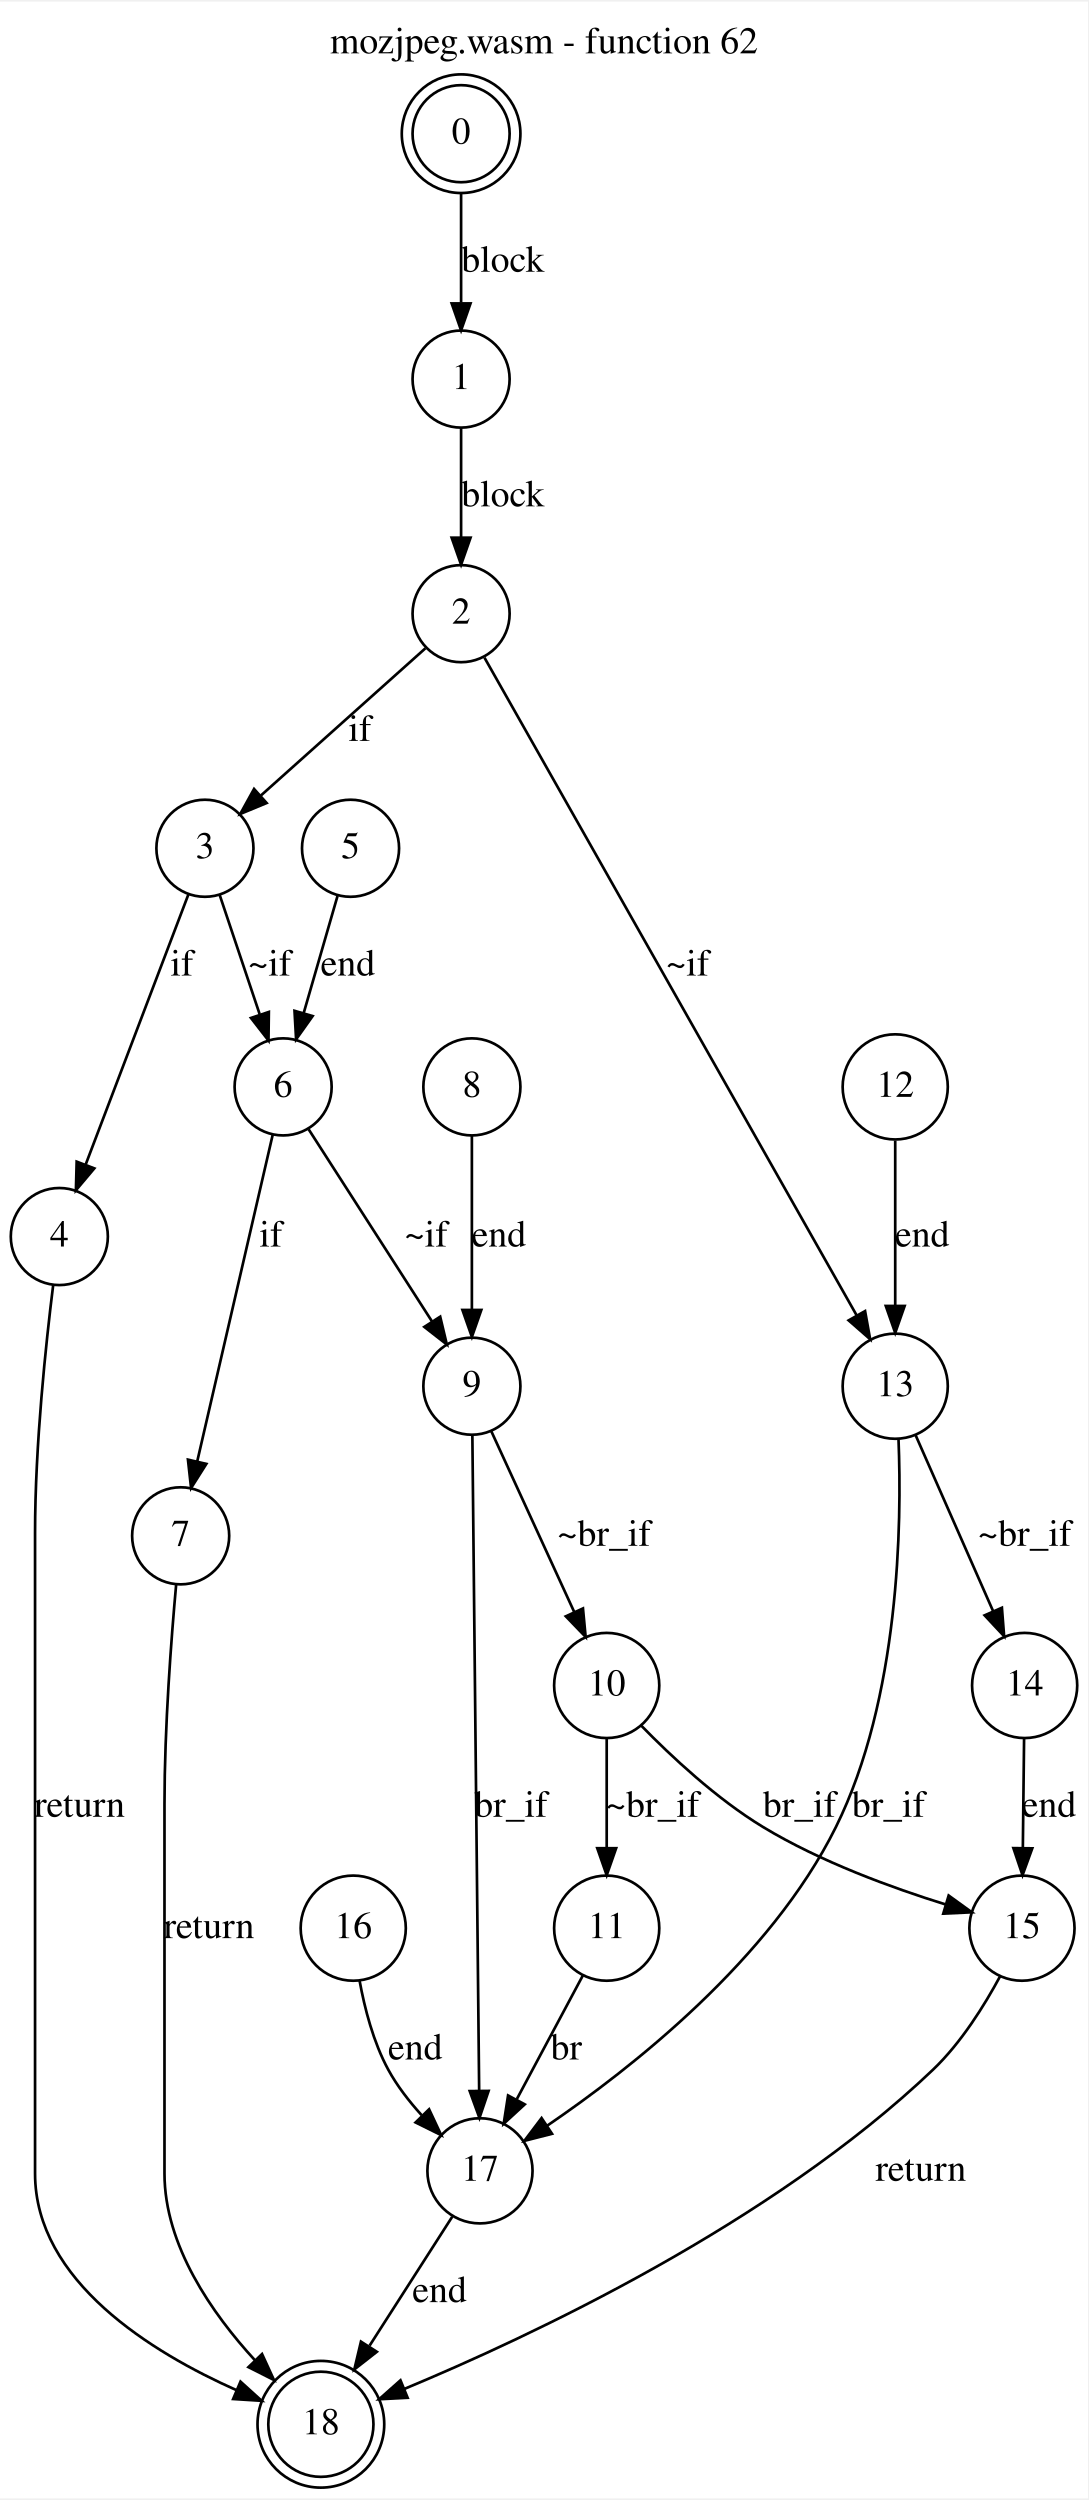
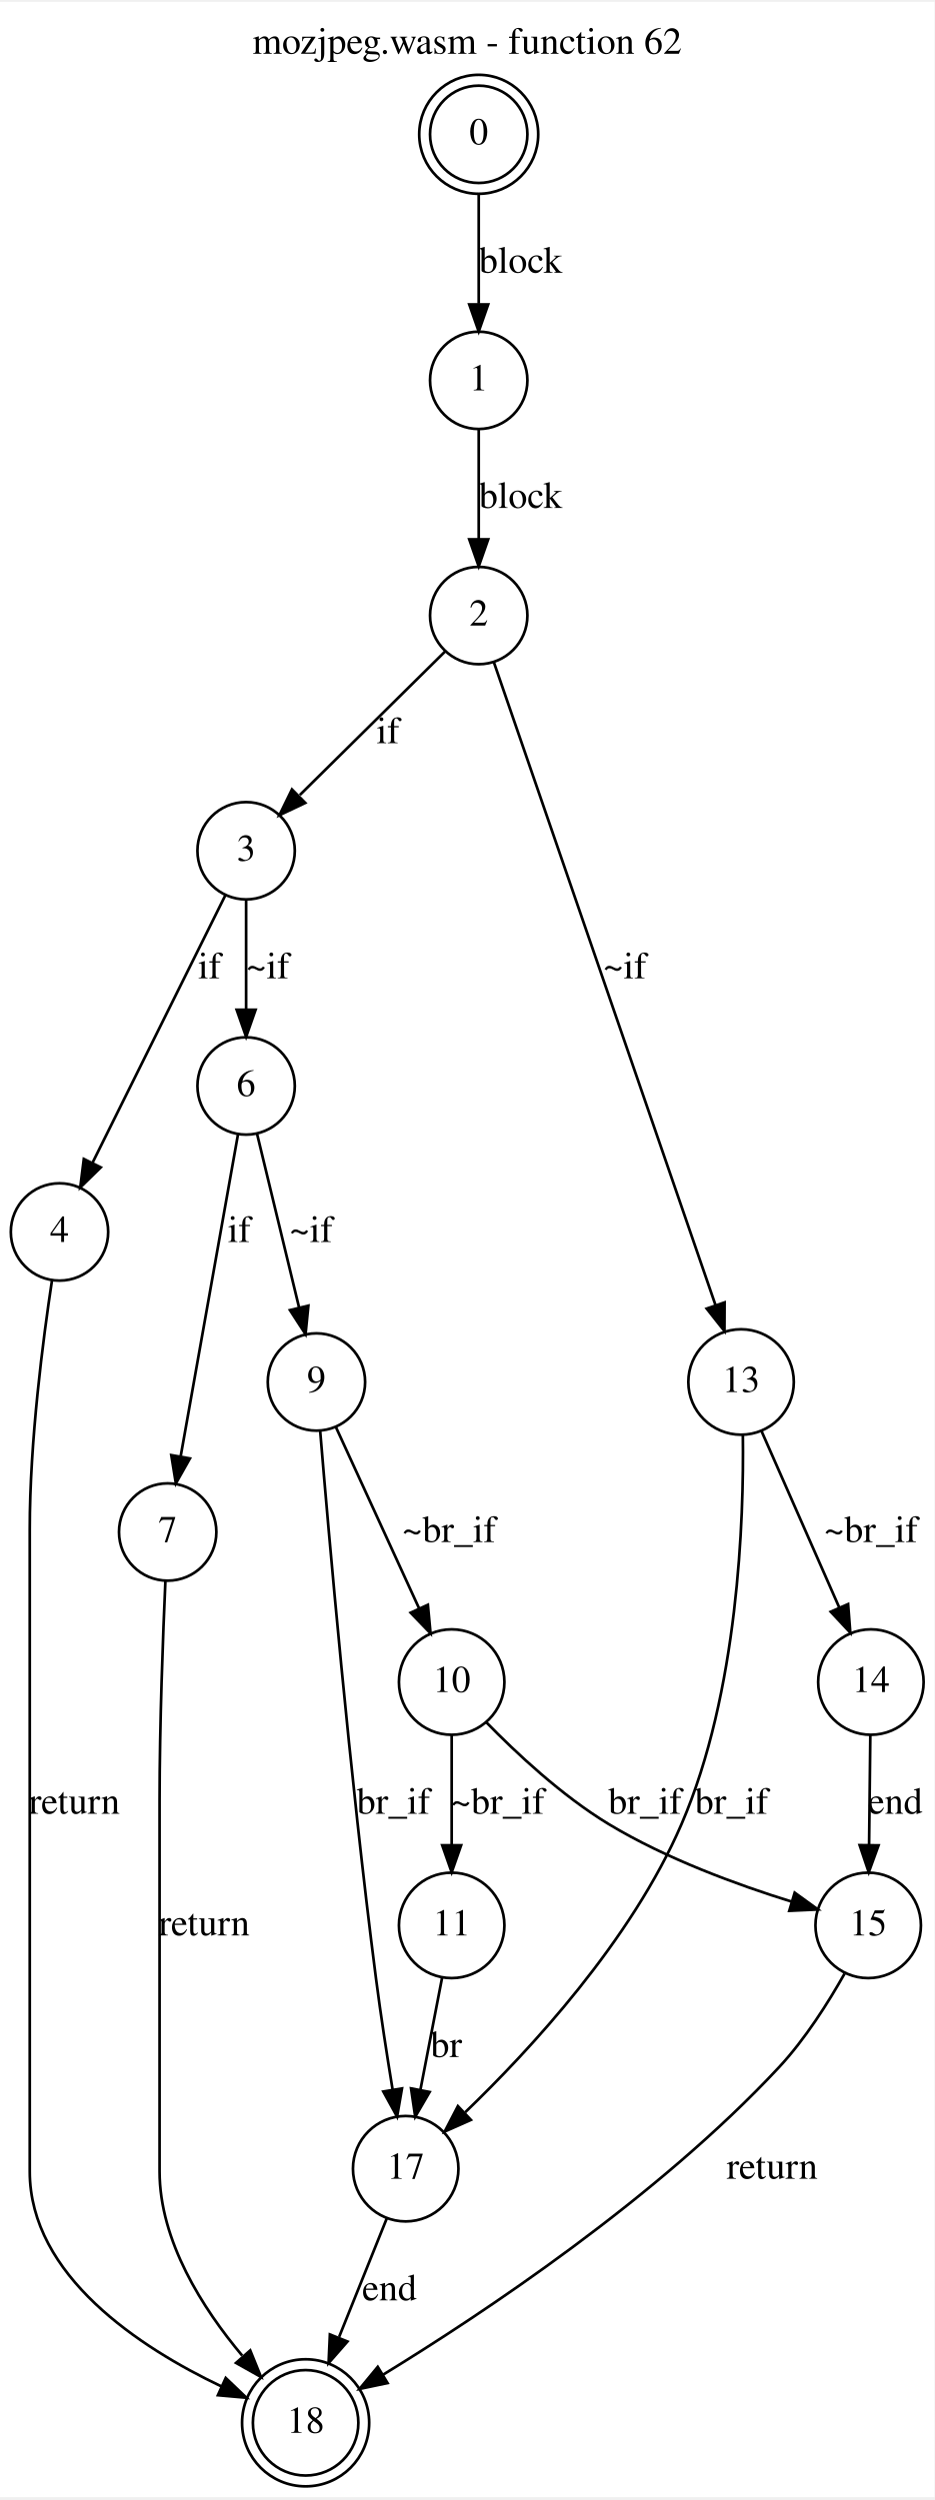
- <svg xmlns="http://www.w3.org/2000/svg" width="403pt" height="926pt" viewBox="0.00 0.00 403.50 925.98">
-   <g id="graph0" class="graph" transform="scale(1 1) rotate(0) translate(4 921.98)">
-     <polygon fill="white" stroke="transparent" points="-4,4 -4,-921.98 399.5,-921.98 399.5,4 -4,4" />
-     <text text-anchor="middle" x="197.75" y="-902.78" font-family="Times,serif" font-size="14.00">mozjpeg.wasm - function 62</text>
+ <svg xmlns="http://www.w3.org/2000/svg" width="345pt" height="923pt" viewBox="0.00 0.00 345.50 922.98">
+   <g id="graph0" class="graph" transform="scale(1 1) rotate(0) translate(4 918.98)">
+     <polygon fill="white" stroke="transparent" points="-4,4 -4,-918.98 341.5,-918.98 341.5,4 -4,4" />
+     <text text-anchor="middle" x="168.75" y="-899.78" font-family="Times,serif" font-size="14.00">mozjpeg.wasm - function 62</text>
    <g id="node1" class="node">
-       <ellipse fill="none" stroke="black" cx="167" cy="-872.98" rx="18" ry="18" />
-       <ellipse fill="none" stroke="black" cx="167" cy="-872.98" rx="22" ry="22" />
-       <text text-anchor="middle" x="167" y="-869.28" font-family="Times,serif" font-size="14.00">0</text>
+       <ellipse fill="none" stroke="black" cx="173" cy="-869.98" rx="18" ry="18" />
+       <ellipse fill="none" stroke="black" cx="173" cy="-869.98" rx="22" ry="22" />
+       <text text-anchor="middle" x="173" y="-866.28" font-family="Times,serif" font-size="14.00">0</text>
    </g>
    <g id="node3" class="node">
-       <ellipse fill="none" stroke="black" cx="167" cy="-781.98" rx="18" ry="18" />
-       <text text-anchor="middle" x="167" y="-778.28" font-family="Times,serif" font-size="14.00">1</text>
+       <ellipse fill="none" stroke="black" cx="173" cy="-778.98" rx="18" ry="18" />
+       <text text-anchor="middle" x="173" y="-775.28" font-family="Times,serif" font-size="14.00">1</text>
    </g>
    <g id="edge1" class="edge">
-       <path fill="none" stroke="black" d="M167,-850.89C167,-838.76 167,-823.39 167,-810.34" />
-       <polygon fill="black" stroke="black" points="170.5,-810.05 167,-800.05 163.5,-810.05 170.5,-810.05" />
-       <text text-anchor="middle" x="182.5" y="-821.78" font-family="Times,serif" font-size="14.00">block</text>
+       <path fill="none" stroke="black" d="M173,-847.89C173,-835.76 173,-820.39 173,-807.34" />
+       <polygon fill="black" stroke="black" points="176.5,-807.05 173,-797.05 169.5,-807.05 176.5,-807.05" />
+       <text text-anchor="middle" x="188.5" y="-818.78" font-family="Times,serif" font-size="14.00">block</text>
    </g>
    <g id="node2" class="node">
-       <ellipse fill="none" stroke="black" cx="115" cy="-23.5" rx="19.5" ry="19.5" />
-       <ellipse fill="none" stroke="black" cx="115" cy="-23.5" rx="23.5" ry="23.5" />
-       <text text-anchor="middle" x="115" y="-19.8" font-family="Times,serif" font-size="14.00">18</text>
+       <ellipse fill="none" stroke="black" cx="109" cy="-23.5" rx="19.5" ry="19.5" />
+       <ellipse fill="none" stroke="black" cx="109" cy="-23.5" rx="23.5" ry="23.5" />
+       <text text-anchor="middle" x="109" y="-19.8" font-family="Times,serif" font-size="14.00">18</text>
    </g>
    <g id="node4" class="node">
-       <ellipse fill="none" stroke="black" cx="167" cy="-694.98" rx="18" ry="18" />
-       <text text-anchor="middle" x="167" y="-691.28" font-family="Times,serif" font-size="14.00">2</text>
+       <ellipse fill="none" stroke="black" cx="173" cy="-691.98" rx="18" ry="18" />
+       <text text-anchor="middle" x="173" y="-688.28" font-family="Times,serif" font-size="14.00">2</text>
    </g>
    <g id="edge2" class="edge">
-       <path fill="none" stroke="black" d="M167,-763.78C167,-752.14 167,-736.53 167,-723.22" />
-       <polygon fill="black" stroke="black" points="170.5,-723.15 167,-713.15 163.5,-723.15 170.5,-723.15" />
-       <text text-anchor="middle" x="182.5" y="-734.78" font-family="Times,serif" font-size="14.00">block</text>
+       <path fill="none" stroke="black" d="M173,-760.78C173,-749.15 173,-733.53 173,-720.22" />
+       <polygon fill="black" stroke="black" points="176.5,-720.16 173,-710.16 169.5,-720.16 176.5,-720.16" />
+       <text text-anchor="middle" x="188.5" y="-731.78" font-family="Times,serif" font-size="14.00">block</text>
    </g>
    <g id="node5" class="node">
-       <ellipse fill="none" stroke="black" cx="72" cy="-607.98" rx="18" ry="18" />
-       <text text-anchor="middle" x="72" y="-604.28" font-family="Times,serif" font-size="14.00">3</text>
+       <ellipse fill="none" stroke="black" cx="87" cy="-604.98" rx="18" ry="18" />
+       <text text-anchor="middle" x="87" y="-601.28" font-family="Times,serif" font-size="14.00">3</text>
    </g>
    <g id="edge3" class="edge">
-       <path fill="none" stroke="black" d="M153.79,-682.16C137.98,-668.01 111.32,-644.16 92.75,-627.54" />
-       <polygon fill="black" stroke="black" points="94.88,-624.76 85.1,-620.7 90.22,-629.97 94.88,-624.76" />
-       <text text-anchor="middle" x="129.5" y="-647.78" font-family="Times,serif" font-size="14.00">if</text>
+       <path fill="none" stroke="black" d="M160.68,-678.8C146.63,-664.92 123.46,-642.02 106.86,-625.61" />
+       <polygon fill="black" stroke="black" points="108.87,-622.68 99.3,-618.14 103.95,-627.66 108.87,-622.68" />
+       <text text-anchor="middle" x="139.5" y="-644.78" font-family="Times,serif" font-size="14.00">if</text>
    </g>
    <g id="node6" class="node">
-       <ellipse fill="none" stroke="black" cx="328" cy="-408.48" rx="19.5" ry="19.5" />
-       <text text-anchor="middle" x="328" y="-404.78" font-family="Times,serif" font-size="14.00">13</text>
+       <ellipse fill="none" stroke="black" cx="270" cy="-408.48" rx="19.5" ry="19.5" />
+       <text text-anchor="middle" x="270" y="-404.78" font-family="Times,serif" font-size="14.00">13</text>
    </g>
    <g id="edge4" class="edge">
-       <path fill="none" stroke="black" d="M175.66,-678.68C201.95,-632.22 281.08,-492.39 313.7,-434.74" />
-       <polygon fill="black" stroke="black" points="316.82,-436.34 318.7,-425.91 310.73,-432.89 316.82,-436.34" />
-       <text text-anchor="middle" x="251" y="-560.78" font-family="Times,serif" font-size="14.00">~if</text>
+       <path fill="none" stroke="black" d="M178.63,-674.63C194.65,-628.14 240.59,-494.82 260.55,-436.9" />
+       <polygon fill="black" stroke="black" points="263.91,-437.91 263.86,-427.32 257.29,-435.63 263.91,-437.91" />
+       <text text-anchor="middle" x="227" y="-557.78" font-family="Times,serif" font-size="14.00">~if</text>
    </g>
    <g id="node7" class="node">
      <ellipse fill="none" stroke="black" cx="18" cy="-463.98" rx="18" ry="18" />
      <text text-anchor="middle" x="18" y="-460.28" font-family="Times,serif" font-size="14.00">4</text>
    </g>
    <g id="edge5" class="edge">
-       <path fill="none" stroke="black" d="M65.91,-590.97C56.63,-566.57 38.87,-519.86 27.77,-490.68" />
-       <polygon fill="black" stroke="black" points="30.98,-489.26 24.15,-481.15 24.43,-491.75 30.98,-489.26" />
-       <text text-anchor="middle" x="63.5" y="-560.78" font-family="Times,serif" font-size="14.00">if</text>
+       <path fill="none" stroke="black" d="M79.35,-588.58C67.44,-564.57 44.33,-518.03 30.13,-489.42" />
+       <polygon fill="black" stroke="black" points="33.26,-487.86 25.68,-480.46 26.99,-490.97 33.26,-487.86" />
+       <text text-anchor="middle" x="73.5" y="-557.78" font-family="Times,serif" font-size="14.00">if</text>
    </g>
    <g id="node8" class="node">
-       <ellipse fill="none" stroke="black" cx="101" cy="-519.48" rx="18" ry="18" />
-       <text text-anchor="middle" x="101" y="-515.78" font-family="Times,serif" font-size="14.00">6</text>
+       <ellipse fill="none" stroke="black" cx="87" cy="-517.98" rx="18" ry="18" />
+       <text text-anchor="middle" x="87" y="-514.28" font-family="Times,serif" font-size="14.00">6</text>
    </g>
    <g id="edge6" class="edge">
-       <path fill="none" stroke="black" d="M77.45,-590.71C81.63,-578.27 87.46,-560.86 92.28,-546.49" />
-       <polygon fill="black" stroke="black" points="95.71,-547.27 95.57,-536.68 89.07,-545.05 95.71,-547.27" />
-       <text text-anchor="middle" x="96" y="-560.78" font-family="Times,serif" font-size="14.00">~if</text>
+       <path fill="none" stroke="black" d="M87,-586.78C87,-575.15 87,-559.53 87,-546.22" />
+       <polygon fill="black" stroke="black" points="90.5,-546.16 87,-536.16 83.5,-546.16 90.5,-546.16" />
+       <text text-anchor="middle" x="95" y="-557.78" font-family="Times,serif" font-size="14.00">~if</text>
+     </g>
+     <g id="node12" class="node">
+       <ellipse fill="none" stroke="black" cx="146" cy="-117.49" rx="19.5" ry="19.5" />
+       <text text-anchor="middle" x="146" y="-113.79" font-family="Times,serif" font-size="14.00">17</text>
+     </g>
+     <g id="edge17" class="edge">
+       <path fill="none" stroke="black" d="M270.66,-388.84C271.08,-357.71 269,-293.75 248,-244.99 229.46,-201.92 191.99,-161.46 168,-138.37" />
+       <polygon fill="black" stroke="black" points="170.1,-135.54 160.42,-131.23 165.3,-140.63 170.1,-135.54" />
+       <text text-anchor="middle" x="266.5" y="-248.79" font-family="Times,serif" font-size="14.00">br_if</text>
+     </g>
+     <g id="node15" class="node">
+       <ellipse fill="none" stroke="black" cx="318" cy="-297.49" rx="19.5" ry="19.5" />
+       <text text-anchor="middle" x="318" y="-293.79" font-family="Times,serif" font-size="14.00">14</text>
+     </g>
+     <g id="edge16" class="edge">
+       <path fill="none" stroke="black" d="M277.5,-390.45C285.2,-372.96 297.3,-345.48 306.28,-325.11" />
+       <polygon fill="black" stroke="black" points="309.57,-326.32 310.39,-315.76 303.16,-323.5 309.57,-326.32" />
+       <text text-anchor="middle" x="318" y="-349.29" font-family="Times,serif" font-size="14.00">~br_if</text>
+     </g>
+     <g id="edge7" class="edge">
+       <path fill="none" stroke="black" d="M15.22,-446.04C11.97,-424.66 7,-386.7 7,-353.99 7,-353.99 7,-353.99 7,-116.49 7,-77.87 47.83,-51.29 77.83,-36.98" />
+       <polygon fill="black" stroke="black" points="79.46,-40.09 87.12,-32.77 76.57,-33.71 79.46,-40.09" />
+       <text text-anchor="middle" x="23.5" y="-248.79" font-family="Times,serif" font-size="14.00">return</text>
+     </g>
+     <g id="node9" class="node">
+       <ellipse fill="none" stroke="black" cx="58" cy="-352.99" rx="18" ry="18" />
+       <text text-anchor="middle" x="58" y="-349.29" font-family="Times,serif" font-size="14.00">7</text>
+     </g>
+     <g id="edge8" class="edge">
+       <path fill="none" stroke="black" d="M84.01,-500.15C78.99,-471.97 68.85,-414.99 62.82,-381.1" />
+       <polygon fill="black" stroke="black" points="66.22,-380.2 61.02,-370.97 59.33,-381.43 66.22,-380.2" />
+       <text text-anchor="middle" x="84.5" y="-460.28" font-family="Times,serif" font-size="14.00">if</text>
+     </g>
+     <g id="node10" class="node">
+       <ellipse fill="none" stroke="black" cx="113" cy="-408.48" rx="18" ry="18" />
+       <text text-anchor="middle" x="113" y="-404.78" font-family="Times,serif" font-size="14.00">9</text>
+     </g>
+     <g id="edge9" class="edge">
+       <path fill="none" stroke="black" d="M91.06,-500.19C95.22,-482.99 101.75,-456.01 106.6,-435.94" />
+       <polygon fill="black" stroke="black" points="110.02,-436.71 108.97,-426.16 103.21,-435.06 110.02,-436.71" />
+       <text text-anchor="middle" x="111" y="-460.28" font-family="Times,serif" font-size="14.00">~if</text>
+     </g>
+     <g id="edge10" class="edge">
+       <path fill="none" stroke="black" d="M57.16,-334.91C56.28,-315.27 55,-282.06 55,-253.49 55,-253.49 55,-253.49 55,-116.49 55,-90.71 70.97,-65.76 85.54,-48.37" />
+       <polygon fill="black" stroke="black" points="88.52,-50.28 92.5,-40.46 83.27,-45.65 88.52,-50.28" />
+       <text text-anchor="middle" x="71.5" y="-203.79" font-family="Times,serif" font-size="14.00">return</text>
+     </g>
+     <g id="node11" class="node">
+       <ellipse fill="none" stroke="black" cx="163" cy="-297.49" rx="19.5" ry="19.5" />
+       <text text-anchor="middle" x="163" y="-293.79" font-family="Times,serif" font-size="14.00">10</text>
+     </g>
+     <g id="edge11" class="edge">
+       <path fill="none" stroke="black" d="M120.16,-391.87C128.18,-374.39 141.31,-345.77 150.92,-324.82" />
+       <polygon fill="black" stroke="black" points="154.2,-326.06 155.19,-315.51 147.84,-323.14 154.2,-326.06" />
+       <text text-anchor="middle" x="162" y="-349.29" font-family="Times,serif" font-size="14.00">~br_if</text>
+     </g>
+     <g id="edge12" class="edge">
+       <path fill="none" stroke="black" d="M114.38,-390.37C117.44,-353.37 125.29,-263.2 135,-187.99 136.76,-174.36 139.1,-159.29 141.17,-146.68" />
+       <polygon fill="black" stroke="black" points="144.63,-147.18 142.82,-136.74 137.72,-146.03 144.63,-147.18" />
+       <text text-anchor="middle" x="141.5" y="-248.79" font-family="Times,serif" font-size="14.00">br_if</text>
+     </g>
+     <g id="node13" class="node">
+       <ellipse fill="none" stroke="black" cx="163" cy="-207.49" rx="19.5" ry="19.5" />
+       <text text-anchor="middle" x="163" y="-203.79" font-family="Times,serif" font-size="14.00">11</text>
+     </g>
+     <g id="edge13" class="edge">
+       <path fill="none" stroke="black" d="M163,-277.83C163,-266.04 163,-250.58 163,-237.25" />
+       <polygon fill="black" stroke="black" points="166.5,-237.13 163,-227.13 159.5,-237.13 166.5,-237.13" />
+       <text text-anchor="middle" x="180" y="-248.79" font-family="Times,serif" font-size="14.00">~br_if</text>
    </g>
    <g id="node14" class="node">
-       <ellipse fill="none" stroke="black" cx="174" cy="-117.49" rx="19.5" ry="19.5" />
-       <text text-anchor="middle" x="174" y="-113.79" font-family="Times,serif" font-size="14.00">17</text>
+       <ellipse fill="none" stroke="black" cx="317" cy="-207.49" rx="19.5" ry="19.5" />
+       <text text-anchor="middle" x="317" y="-203.79" font-family="Times,serif" font-size="14.00">15</text>
+     </g>
+     <g id="edge14" class="edge">
+       <path fill="none" stroke="black" d="M175.71,-282.7C186.78,-271.34 203.72,-255.46 221,-244.99 242.3,-232.09 268.93,-222.4 288.74,-216.26" />
+       <polygon fill="black" stroke="black" points="289.82,-219.59 298.41,-213.37 287.82,-212.88 289.82,-219.59" />
+       <text text-anchor="middle" x="234.5" y="-248.79" font-family="Times,serif" font-size="14.00">br_if</text>
    </g>
    <g id="edge20" class="edge">
-       <path fill="none" stroke="black" d="M329.22,-388.83C330.48,-357.41 329.63,-292.69 306,-244.99 281.63,-195.81 229.95,-155.35 198.98,-134.27" />
-       <polygon fill="black" stroke="black" points="200.72,-131.23 190.46,-128.61 196.85,-137.06 200.72,-131.23" />
-       <text text-anchor="middle" x="325.5" y="-248.79" font-family="Times,serif" font-size="14.00">br_if</text>
+       <path fill="none" stroke="black" d="M139.04,-99.19C134.07,-86.84 127.26,-69.9 121.38,-55.27" />
+       <polygon fill="black" stroke="black" points="124.47,-53.57 117.49,-45.6 117.97,-56.18 124.47,-53.57" />
+       <text text-anchor="middle" x="140" y="-68.8" font-family="Times,serif" font-size="14.00">end</text>
    </g>
-     <g id="node18" class="node">
-       <ellipse fill="none" stroke="black" cx="376" cy="-297.49" rx="19.5" ry="19.5" />
-       <text text-anchor="middle" x="376" y="-293.79" font-family="Times,serif" font-size="14.00">14</text>
+     <g id="edge15" class="edge">
+       <path fill="none" stroke="black" d="M159.48,-188.26C157.15,-176.22 154.06,-160.22 151.42,-146.57" />
+       <polygon fill="black" stroke="black" points="154.85,-145.86 149.52,-136.7 147.98,-147.19 154.85,-145.86" />
+       <text text-anchor="middle" x="161" y="-158.79" font-family="Times,serif" font-size="14.00">br</text>
    </g>
    <g id="edge19" class="edge">
-       <path fill="none" stroke="black" d="M335.5,-390.45C343.2,-372.96 355.3,-345.48 364.28,-325.11" />
-       <polygon fill="black" stroke="black" points="367.57,-326.32 368.39,-315.76 361.16,-323.5 367.57,-326.32" />
-       <text text-anchor="middle" x="376" y="-349.29" font-family="Times,serif" font-size="14.00">~br_if</text>
-     </g>
-     <g id="edge7" class="edge">
-       <path fill="none" stroke="black" d="M15.73,-446.03C13.06,-424.62 9,-386.64 9,-353.99 9,-353.99 9,-353.99 9,-116.49 9,-76.53 52.52,-50.01 83.79,-36.11" />
-       <polygon fill="black" stroke="black" points="85.19,-39.32 93.04,-32.2 82.46,-32.87 85.19,-39.32" />
-       <text text-anchor="middle" x="25.5" y="-248.79" font-family="Times,serif" font-size="14.00">return</text>
-     </g>
-     <g id="node10" class="node">
-       <ellipse fill="none" stroke="black" cx="63" cy="-352.99" rx="18" ry="18" />
-       <text text-anchor="middle" x="63" y="-349.29" font-family="Times,serif" font-size="14.00">7</text>
-     </g>
-     <g id="edge9" class="edge">
-       <path fill="none" stroke="black" d="M97.15,-501.8C90.55,-473.23 77.03,-414.7 69.12,-380.49" />
-       <polygon fill="black" stroke="black" points="72.52,-379.66 66.86,-370.71 65.7,-381.24 72.52,-379.66" />
-       <text text-anchor="middle" x="96.5" y="-460.28" font-family="Times,serif" font-size="14.00">if</text>
-     </g>
-     <g id="node11" class="node">
-       <ellipse fill="none" stroke="black" cx="171" cy="-408.48" rx="18" ry="18" />
-       <text text-anchor="middle" x="171" y="-404.78" font-family="Times,serif" font-size="14.00">9</text>
-     </g>
-     <g id="edge10" class="edge">
-       <path fill="none" stroke="black" d="M110.44,-503.78C122.2,-485.48 142.41,-454 156.22,-432.49" />
-       <polygon fill="black" stroke="black" points="159.25,-434.26 161.71,-423.95 153.36,-430.47 159.25,-434.26" />
-       <text text-anchor="middle" x="154" y="-460.28" font-family="Times,serif" font-size="14.00">~if</text>
-     </g>
-     <g id="node9" class="node">
-       <ellipse fill="none" stroke="black" cx="126" cy="-607.98" rx="18" ry="18" />
-       <text text-anchor="middle" x="126" y="-604.28" font-family="Times,serif" font-size="14.00">5</text>
-     </g>
-     <g id="edge8" class="edge">
-       <path fill="none" stroke="black" d="M121.18,-590.3C117.62,-577.98 112.7,-560.95 108.61,-546.8" />
-       <polygon fill="black" stroke="black" points="111.94,-545.74 105.81,-537.11 105.22,-547.69 111.94,-545.74" />
-       <text text-anchor="middle" x="125" y="-560.78" font-family="Times,serif" font-size="14.00">end</text>
-     </g>
-     <g id="edge11" class="edge">
-       <path fill="none" stroke="black" d="M61.33,-334.92C59.55,-315.3 57,-282.1 57,-253.49 57,-253.49 57,-253.49 57,-116.49 57,-89.81 74.68,-64.54 90.52,-47.27" />
-       <polygon fill="black" stroke="black" points="93.18,-49.55 97.6,-39.92 88.14,-44.69 93.18,-49.55" />
-       <text text-anchor="middle" x="73.5" y="-203.79" font-family="Times,serif" font-size="14.00">return</text>
-     </g>
-     <g id="node13" class="node">
-       <ellipse fill="none" stroke="black" cx="221" cy="-297.49" rx="19.5" ry="19.5" />
-       <text text-anchor="middle" x="221" y="-293.79" font-family="Times,serif" font-size="14.00">10</text>
-     </g>
-     <g id="edge13" class="edge">
-       <path fill="none" stroke="black" d="M178.16,-391.87C186.18,-374.39 199.31,-345.77 208.92,-324.82" />
-       <polygon fill="black" stroke="black" points="212.2,-326.06 213.19,-315.51 205.84,-323.14 212.2,-326.06" />
-       <text text-anchor="middle" x="220" y="-349.29" font-family="Times,serif" font-size="14.00">~br_if</text>
-     </g>
-     <g id="edge14" class="edge">
-       <path fill="none" stroke="black" d="M171.18,-390.27C171.68,-342.34 173.08,-206.96 173.7,-147.31" />
-       <polygon fill="black" stroke="black" points="177.2,-147.13 173.81,-137.1 170.2,-147.06 177.2,-147.13" />
-       <text text-anchor="middle" x="185.5" y="-248.79" font-family="Times,serif" font-size="14.00">br_if</text>
-     </g>
-     <g id="node12" class="node">
-       <ellipse fill="none" stroke="black" cx="171" cy="-519.48" rx="18" ry="18" />
-       <text text-anchor="middle" x="171" y="-515.78" font-family="Times,serif" font-size="14.00">8</text>
-     </g>
-     <g id="edge12" class="edge">
-       <path fill="none" stroke="black" d="M171,-501.45C171,-484.19 171,-457.23 171,-436.95" />
-       <polygon fill="black" stroke="black" points="174.5,-436.76 171,-426.76 167.5,-436.76 174.5,-436.76" />
-       <text text-anchor="middle" x="181" y="-460.28" font-family="Times,serif" font-size="14.00">end</text>
-     </g>
-     <g id="node15" class="node">
-       <ellipse fill="none" stroke="black" cx="221" cy="-207.49" rx="19.5" ry="19.5" />
-       <text text-anchor="middle" x="221" y="-203.79" font-family="Times,serif" font-size="14.00">11</text>
-     </g>
-     <g id="edge15" class="edge">
-       <path fill="none" stroke="black" d="M221,-277.83C221,-266.04 221,-250.58 221,-237.25" />
-       <polygon fill="black" stroke="black" points="224.5,-237.13 221,-227.13 217.5,-237.13 224.5,-237.13" />
-       <text text-anchor="middle" x="238" y="-248.79" font-family="Times,serif" font-size="14.00">~br_if</text>
-     </g>
-     <g id="node16" class="node">
-       <ellipse fill="none" stroke="black" cx="375" cy="-207.49" rx="19.5" ry="19.5" />
-       <text text-anchor="middle" x="375" y="-203.79" font-family="Times,serif" font-size="14.00">15</text>
-     </g>
-     <g id="edge16" class="edge">
-       <path fill="none" stroke="black" d="M233.71,-282.7C244.78,-271.34 261.72,-255.46 279,-244.99 300.3,-232.09 326.93,-222.4 346.74,-216.26" />
-       <polygon fill="black" stroke="black" points="347.82,-219.59 356.41,-213.37 345.82,-212.88 347.82,-219.59" />
-       <text text-anchor="middle" x="292.5" y="-248.79" font-family="Times,serif" font-size="14.00">br_if</text>
-     </g>
-     <g id="edge24" class="edge">
-       <path fill="none" stroke="black" d="M163.72,-100.47C155.28,-87.3 143.11,-68.33 133.05,-52.64" />
-       <polygon fill="black" stroke="black" points="135.75,-50.38 127.41,-43.85 129.86,-54.15 135.75,-50.38" />
-       <text text-anchor="middle" x="159" y="-68.8" font-family="Times,serif" font-size="14.00">end</text>
-     </g>
-     <g id="edge17" class="edge">
-       <path fill="none" stroke="black" d="M212.16,-189.94C205.27,-177.03 195.57,-158.88 187.68,-144.11" />
-       <polygon fill="black" stroke="black" points="190.6,-142.14 182.8,-134.97 184.42,-145.44 190.6,-142.14" />
-       <text text-anchor="middle" x="206" y="-158.79" font-family="Times,serif" font-size="14.00">br</text>
-     </g>
-     <g id="edge22" class="edge">
-       <path fill="none" stroke="black" d="M366.94,-189.72C361.11,-178.87 352.45,-164.96 342,-154.99 282.09,-97.9 192.59,-56.02 145.88,-36.58" />
-       <polygon fill="black" stroke="black" points="147.17,-33.33 136.59,-32.78 144.52,-39.81 147.17,-33.33" />
-       <text text-anchor="middle" x="337.5" y="-113.79" font-family="Times,serif" font-size="14.00">return</text>
-     </g>
-     <g id="node17" class="node">
-       <ellipse fill="none" stroke="black" cx="328" cy="-519.48" rx="19.5" ry="19.5" />
-       <text text-anchor="middle" x="328" y="-515.78" font-family="Times,serif" font-size="14.00">12</text>
+       <path fill="none" stroke="black" d="M308.27,-189.65C302.29,-179.03 293.7,-165.4 284,-154.99 239.11,-106.8 174.53,-63.91 137.67,-41.32" />
+       <polygon fill="black" stroke="black" points="139.29,-38.21 128.93,-36.03 135.67,-44.2 139.29,-38.21" />
+       <text text-anchor="middle" x="281.5" y="-113.79" font-family="Times,serif" font-size="14.00">return</text>
    </g>
    <g id="edge18" class="edge">
-       <path fill="none" stroke="black" d="M328,-499.5C328,-482.62 328,-457.69 328,-438.34" />
-       <polygon fill="black" stroke="black" points="331.5,-438.25 328,-428.25 324.5,-438.25 331.5,-438.25" />
-       <text text-anchor="middle" x="338" y="-460.28" font-family="Times,serif" font-size="14.00">end</text>
-     </g>
-     <g id="edge21" class="edge">
-       <path fill="none" stroke="black" d="M375.79,-277.83C375.65,-266.04 375.48,-250.58 375.33,-237.25" />
-       <polygon fill="black" stroke="black" points="378.83,-237.09 375.21,-227.13 371.83,-237.17 378.83,-237.09" />
-       <text text-anchor="middle" x="385" y="-248.79" font-family="Times,serif" font-size="14.00">end</text>
-     </g>
-     <g id="node19" class="node">
-       <ellipse fill="none" stroke="black" cx="127" cy="-207.49" rx="19.5" ry="19.5" />
-       <text text-anchor="middle" x="127" y="-203.79" font-family="Times,serif" font-size="14.00">16</text>
-     </g>
-     <g id="edge23" class="edge">
-       <path fill="none" stroke="black" d="M129.35,-188.03C131.21,-177.83 134.44,-165.2 140,-154.99 143.26,-149 147.73,-143.25 152.36,-138.14" />
-       <polygon fill="black" stroke="black" points="155.13,-140.32 159.62,-130.73 150.12,-135.43 155.13,-140.32" />
-       <text text-anchor="middle" x="150" y="-158.79" font-family="Times,serif" font-size="14.00">end</text>
+       <path fill="none" stroke="black" d="M317.79,-277.83C317.65,-266.04 317.48,-250.58 317.33,-237.25" />
+       <polygon fill="black" stroke="black" points="320.83,-237.09 317.21,-227.13 313.83,-237.17 320.83,-237.09" />
+       <text text-anchor="middle" x="327" y="-248.79" font-family="Times,serif" font-size="14.00">end</text>
    </g>
  </g>
</svg>
